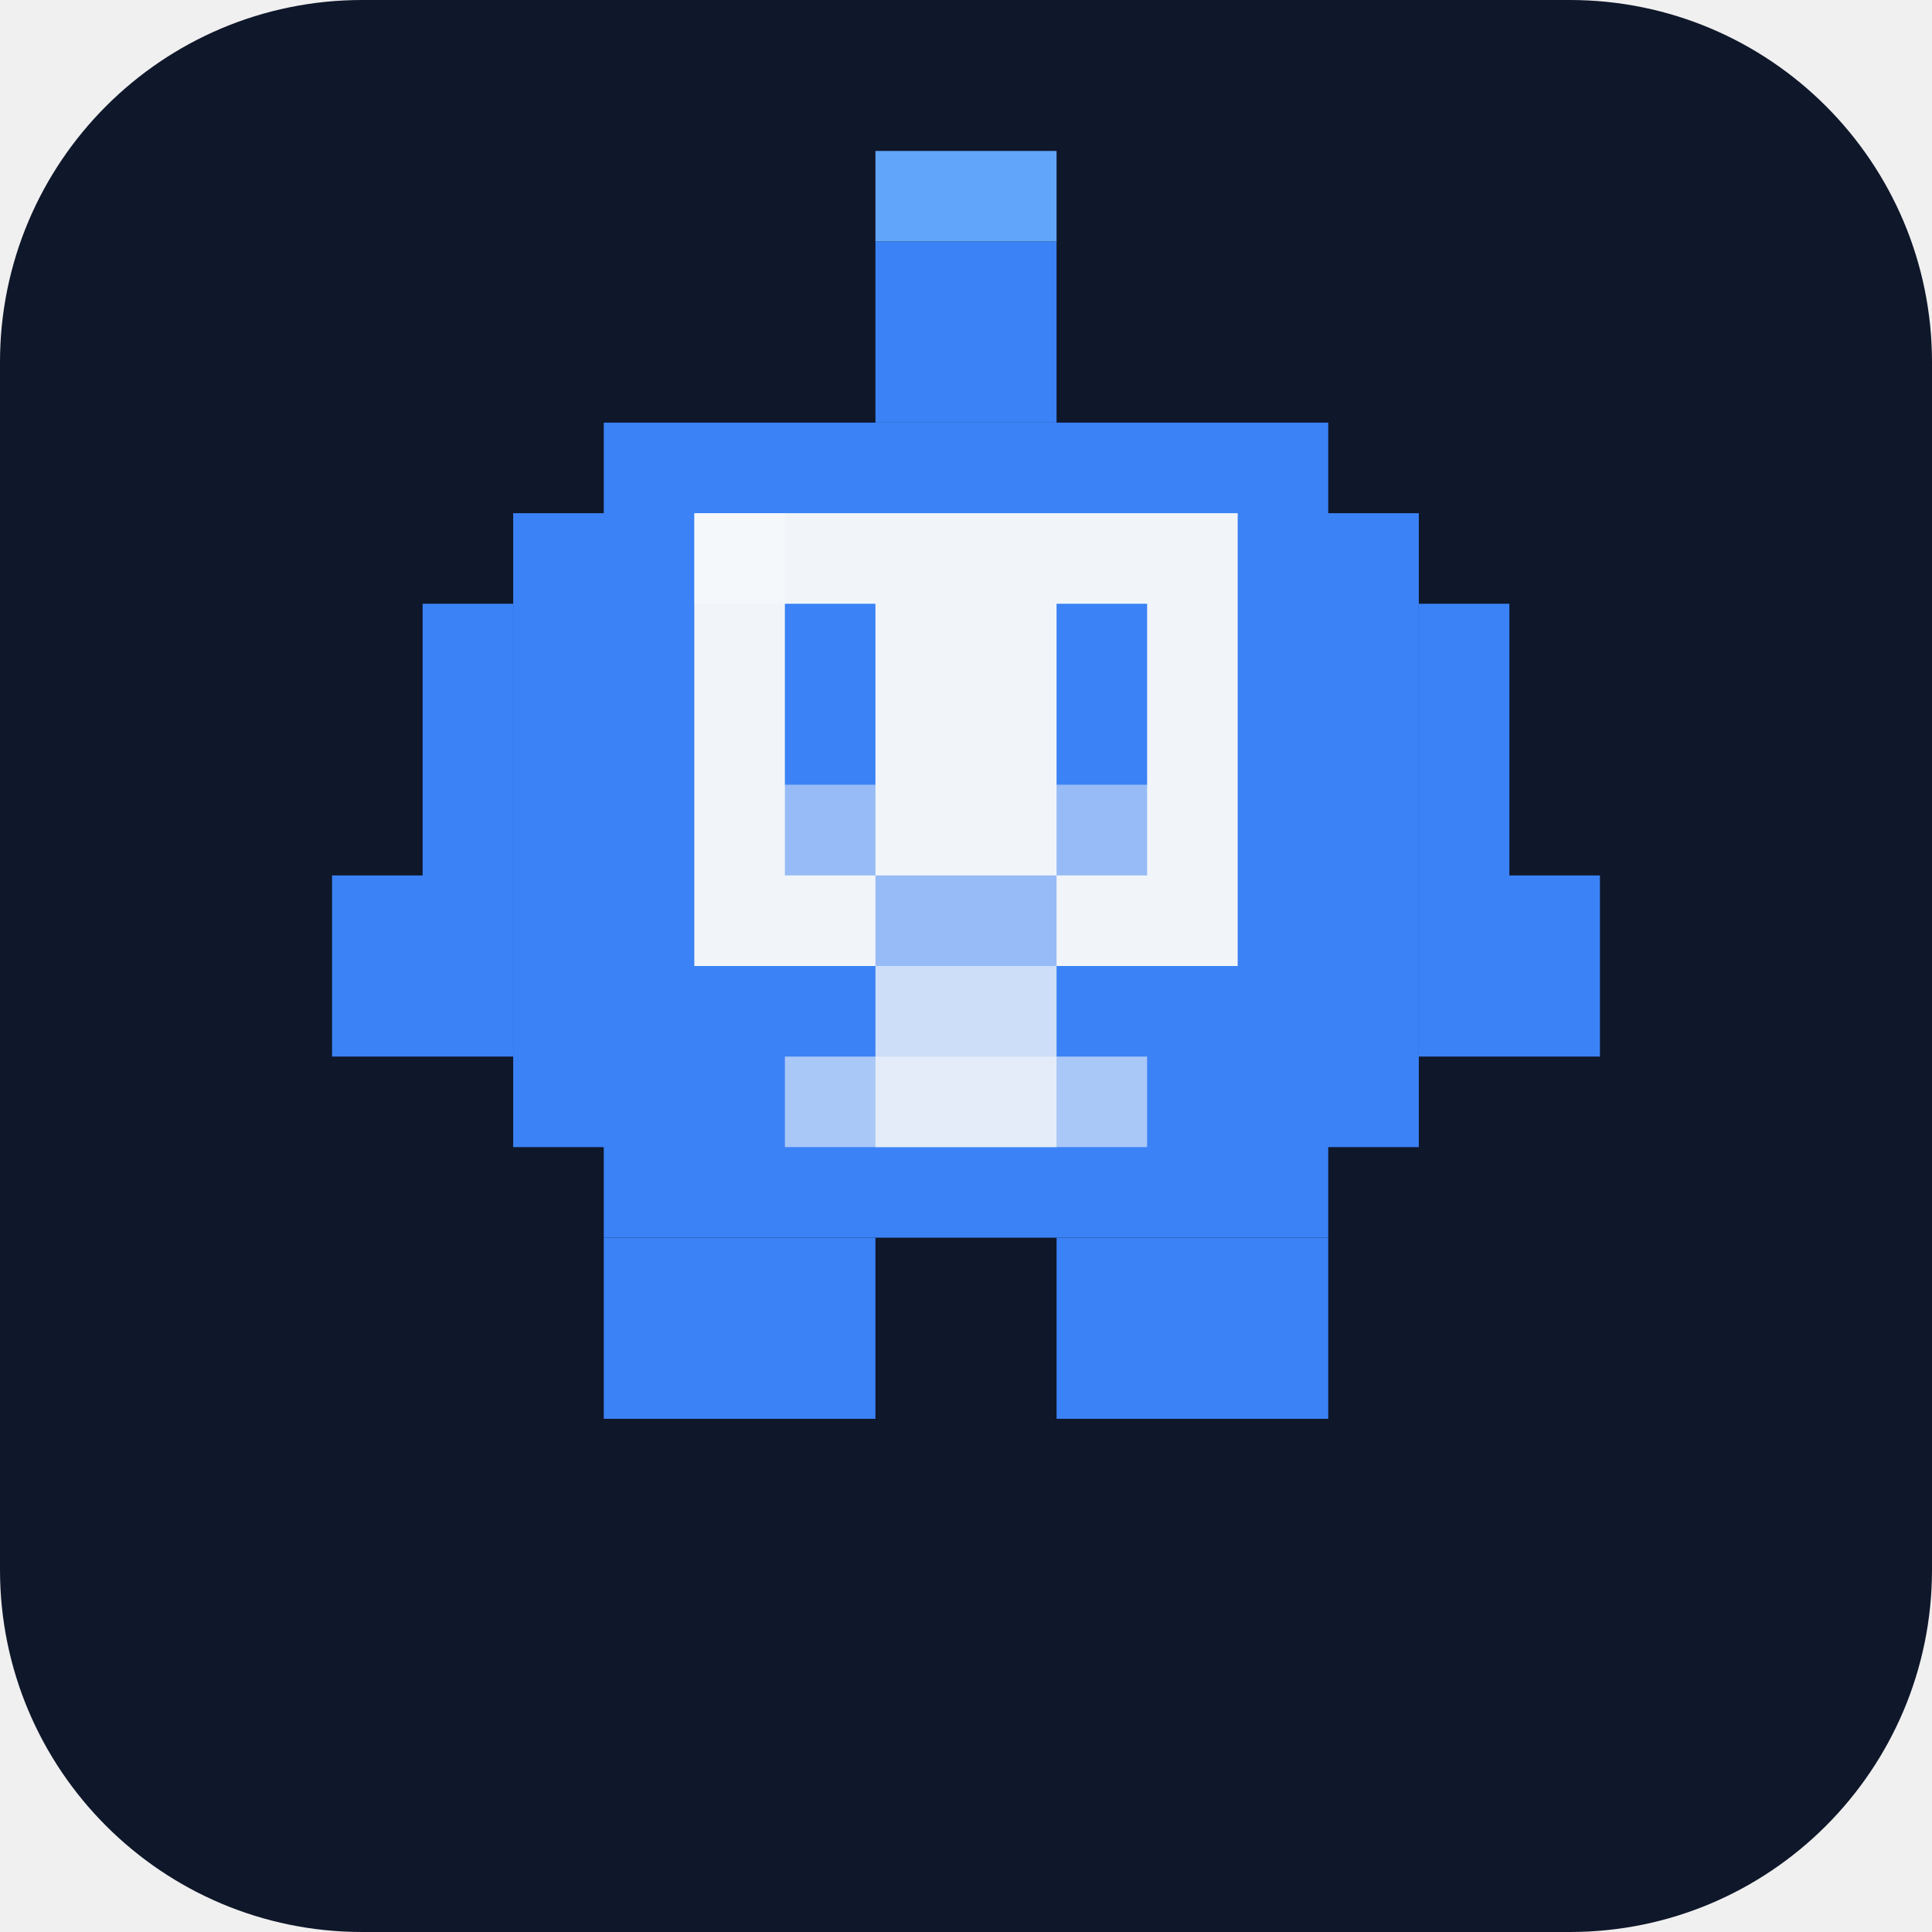
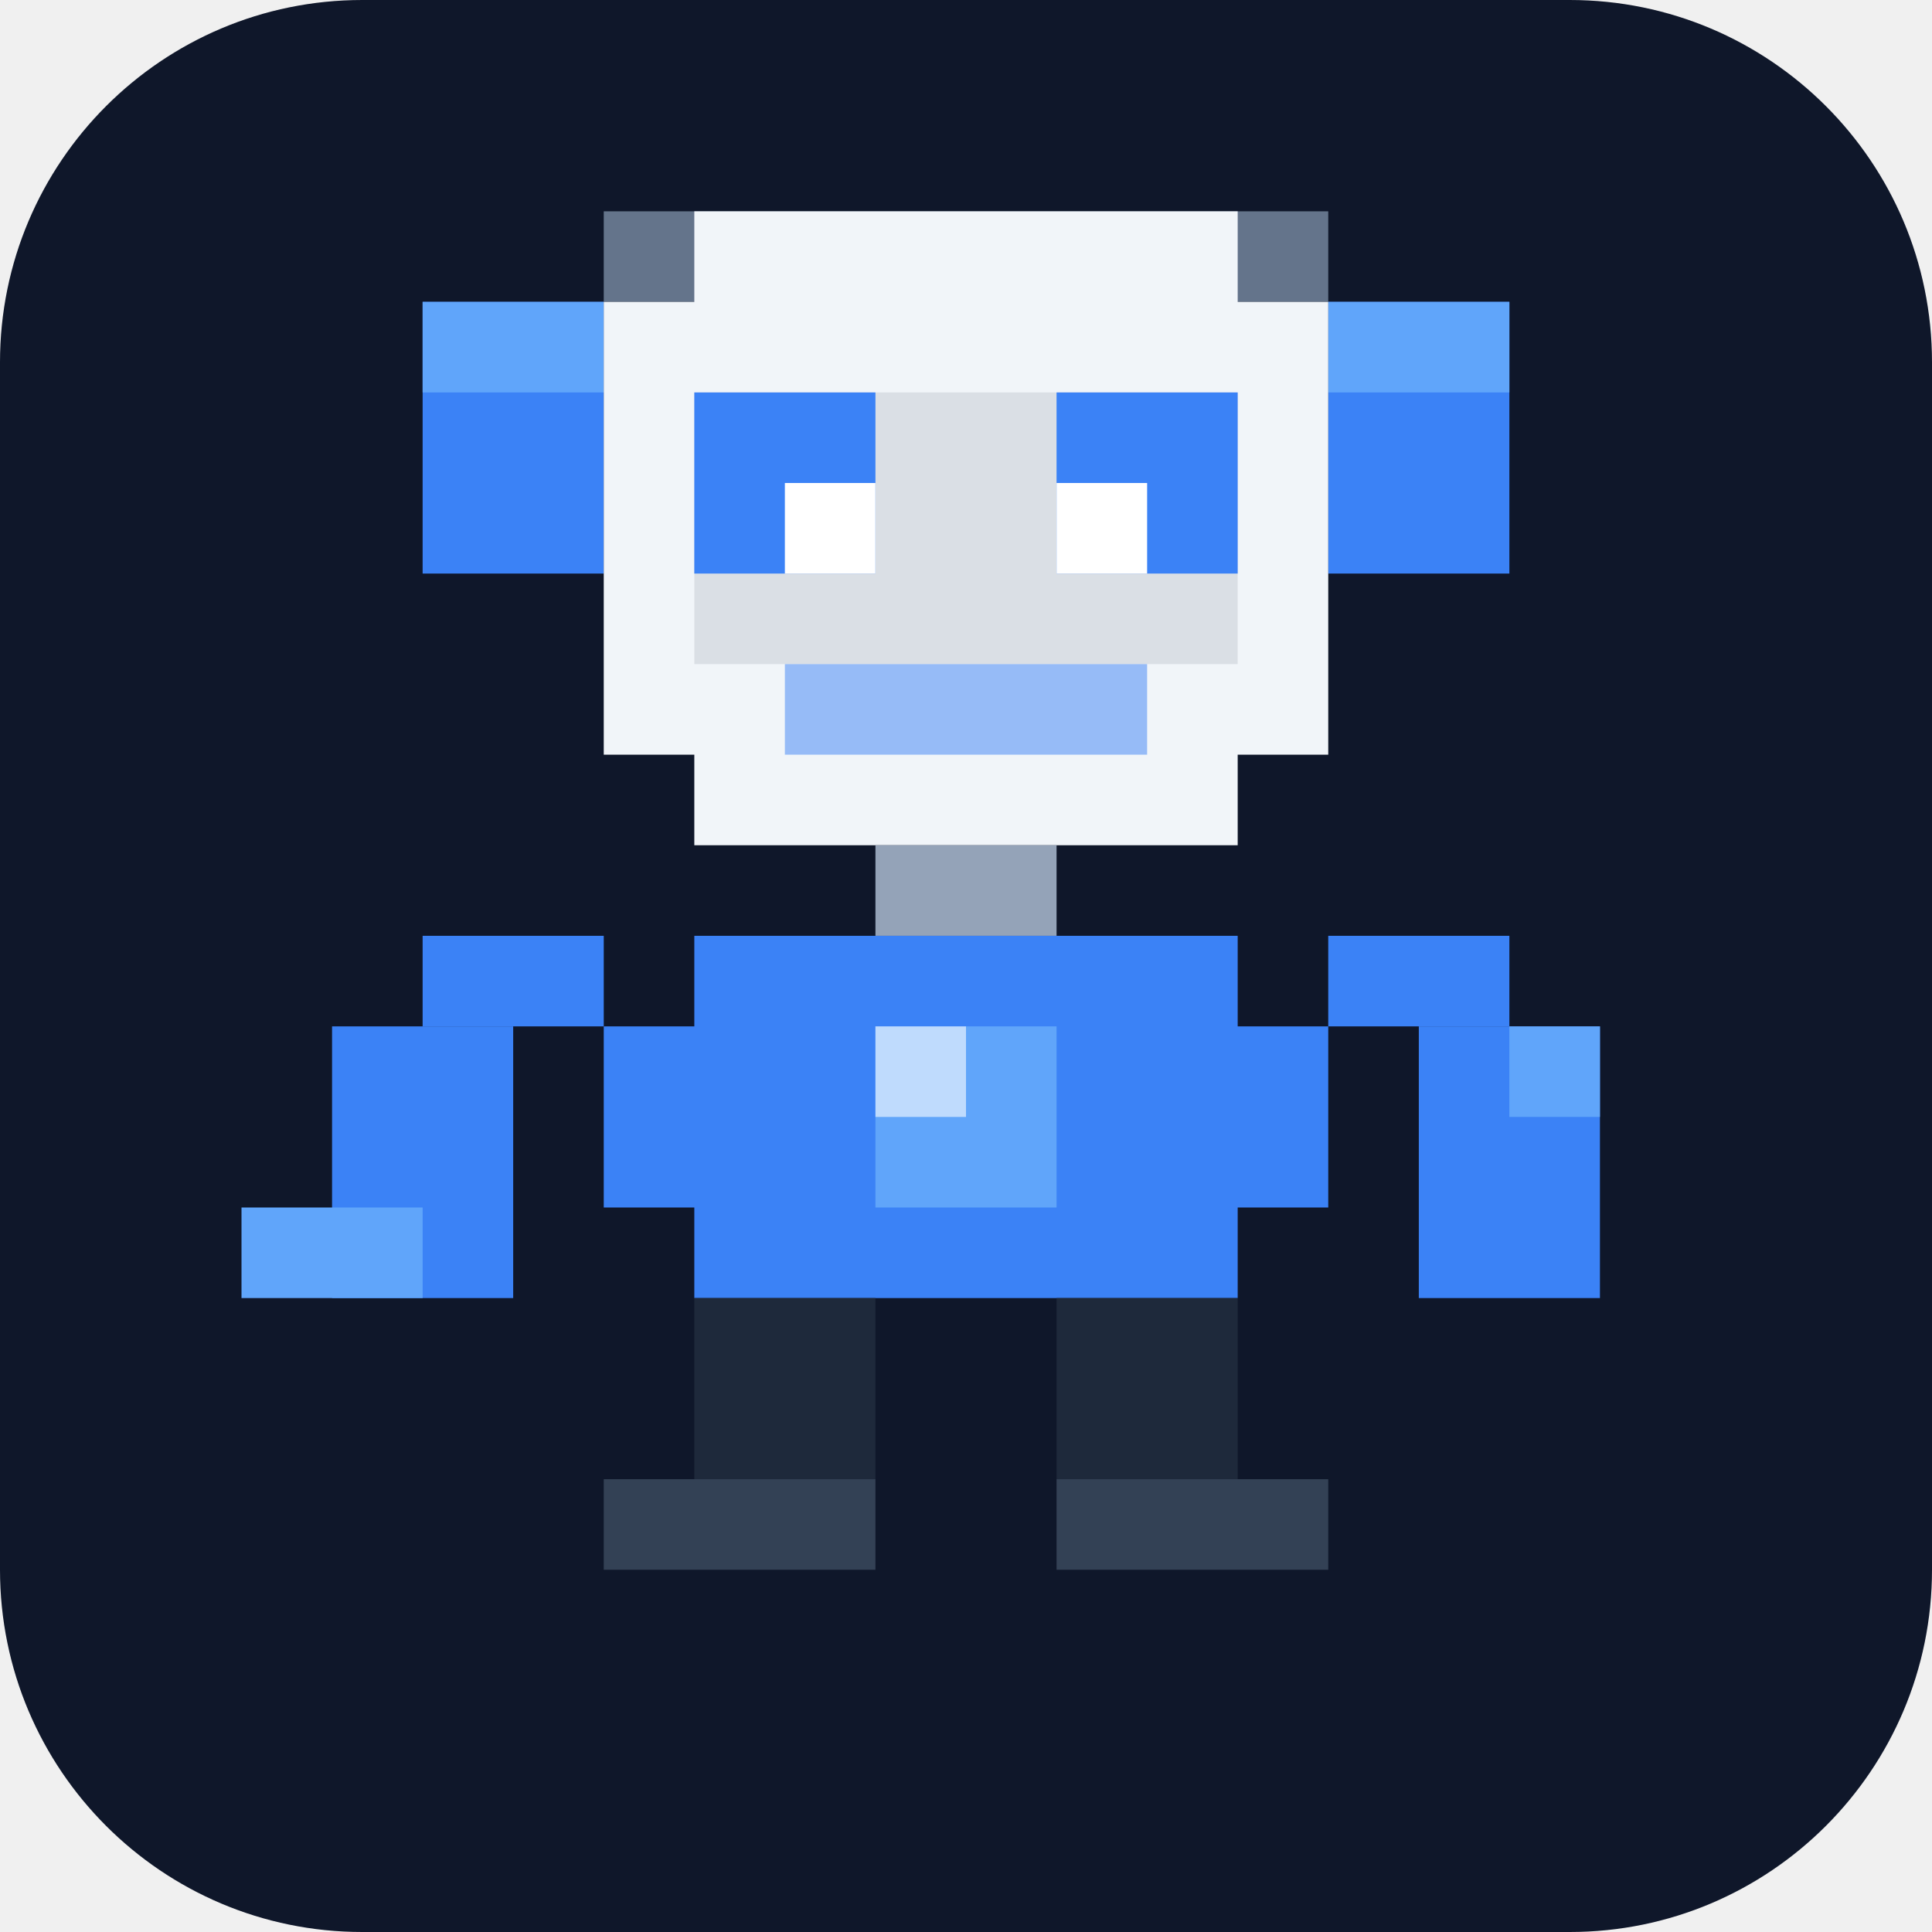
<svg xmlns="http://www.w3.org/2000/svg" width="512" height="512" viewBox="0 0 512 512" fill="none" style="image-rendering:pixelated">
  <rect width="512" height="512" rx="96" fill="#0f172a" />
-   <g transform="translate(64,40) scale(24)">
-     <rect x="4" y="3" width="8" height="9" fill="#3b82f6" />
-     <rect x="3" y="4" width="10" height="7" fill="#3b82f6" />
-     <rect x="5" y="4" width="6" height="5" fill="#f1f5f9" />
-     <rect x="6" y="5" width="1" height="2" fill="#3b82f6" />
-     <rect x="9" y="5" width="1" height="2" fill="#3b82f6" />
-     <rect x="6" y="7" width="1" height="1" fill="#3b82f6" opacity="0.5" />
-     <rect x="7" y="8" width="2" height="1" fill="#3b82f6" opacity="0.5" />
-     <rect x="9" y="7" width="1" height="1" fill="#3b82f6" opacity="0.5" />
-     <rect x="7" y="1" width="2" height="2" fill="#3b82f6" />
-     <rect x="7" y="0" width="2" height="1" fill="#60a5fa" />
-     <rect x="2" y="5" width="1" height="4" fill="#3b82f6" />
-     <rect x="13" y="5" width="1" height="4" fill="#3b82f6" />
-     <rect x="1" y="8" width="2" height="2" fill="#3b82f6" />
-     <rect x="13" y="8" width="2" height="2" fill="#3b82f6" />
-     <rect x="7" y="9" width="2" height="2" fill="#f1f5f9" opacity="0.8" />
-     <rect x="6" y="10" width="4" height="1" fill="#f1f5f9" opacity="0.6" />
-     <rect x="4" y="12" width="3" height="2" fill="#3b82f6" />
-     <rect x="9" y="12" width="3" height="2" fill="#3b82f6" />
-     <rect x="5" y="4" width="1" height="1" fill="white" opacity="0.3" />
+   <g transform="translate(64,32) scale(24)">
+     <rect x="4" y="1" width="8" height="1" fill="#64748b" />
+     <rect x="2" y="2" width="2" height="3" fill="#3b82f6" />
+     <rect x="2" y="2" width="2" height="1" fill="#60a5fa" />
+     <rect x="12" y="2" width="2" height="3" fill="#3b82f6" />
+     <rect x="12" y="2" width="2" height="1" fill="#60a5fa" />
+     <rect x="5" y="1" width="6" height="7" fill="#f1f5f9" />
+     <rect x="4" y="2" width="8" height="5" fill="#f1f5f9" />
+     <rect x="5" y="3" width="6" height="3" fill="#0f172a" opacity="0.1" />
+     <rect x="5" y="3" width="2" height="2" fill="#3b82f6" />
+     <rect x="9" y="3" width="2" height="2" fill="#3b82f6" />
+     <rect x="6" y="4" width="1" height="1" fill="white" />
+     <rect x="9" y="4" width="1" height="1" fill="white" />
+     <rect x="6" y="6" width="4" height="1" fill="#3b82f6" opacity="0.5" />
+     <rect x="7" y="8" width="2" height="1" fill="#94a3b8" />
+     <rect x="5" y="9" width="6" height="4" fill="#3b82f6" />
+     <rect x="4" y="10" width="8" height="2" fill="#3b82f6" />
+     <rect x="7" y="10" width="2" height="2" fill="#60a5fa" />
+     <rect x="7" y="10" width="1" height="1" fill="white" opacity="0.6" />
+     <rect x="2" y="9" width="2" height="1" fill="#3b82f6" />
+     <rect x="1" y="10" width="2" height="3" fill="#3b82f6" />
+     <rect x="12" y="9" width="2" height="1" fill="#3b82f6" />
+     <rect x="13" y="10" width="2" height="3" fill="#3b82f6" />
+     <rect x="0" y="12" width="2" height="1" fill="#60a5fa" />
+     <rect x="14" y="10" width="1" height="1" fill="#60a5fa" />
+     <rect x="5" y="13" width="2" height="2" fill="#1e293b" />
+     <rect x="9" y="13" width="2" height="2" fill="#1e293b" />
+     <rect x="4" y="15" width="3" height="1" fill="#334155" />
+     <rect x="9" y="15" width="3" height="1" fill="#334155" />
  </g>
</svg>
